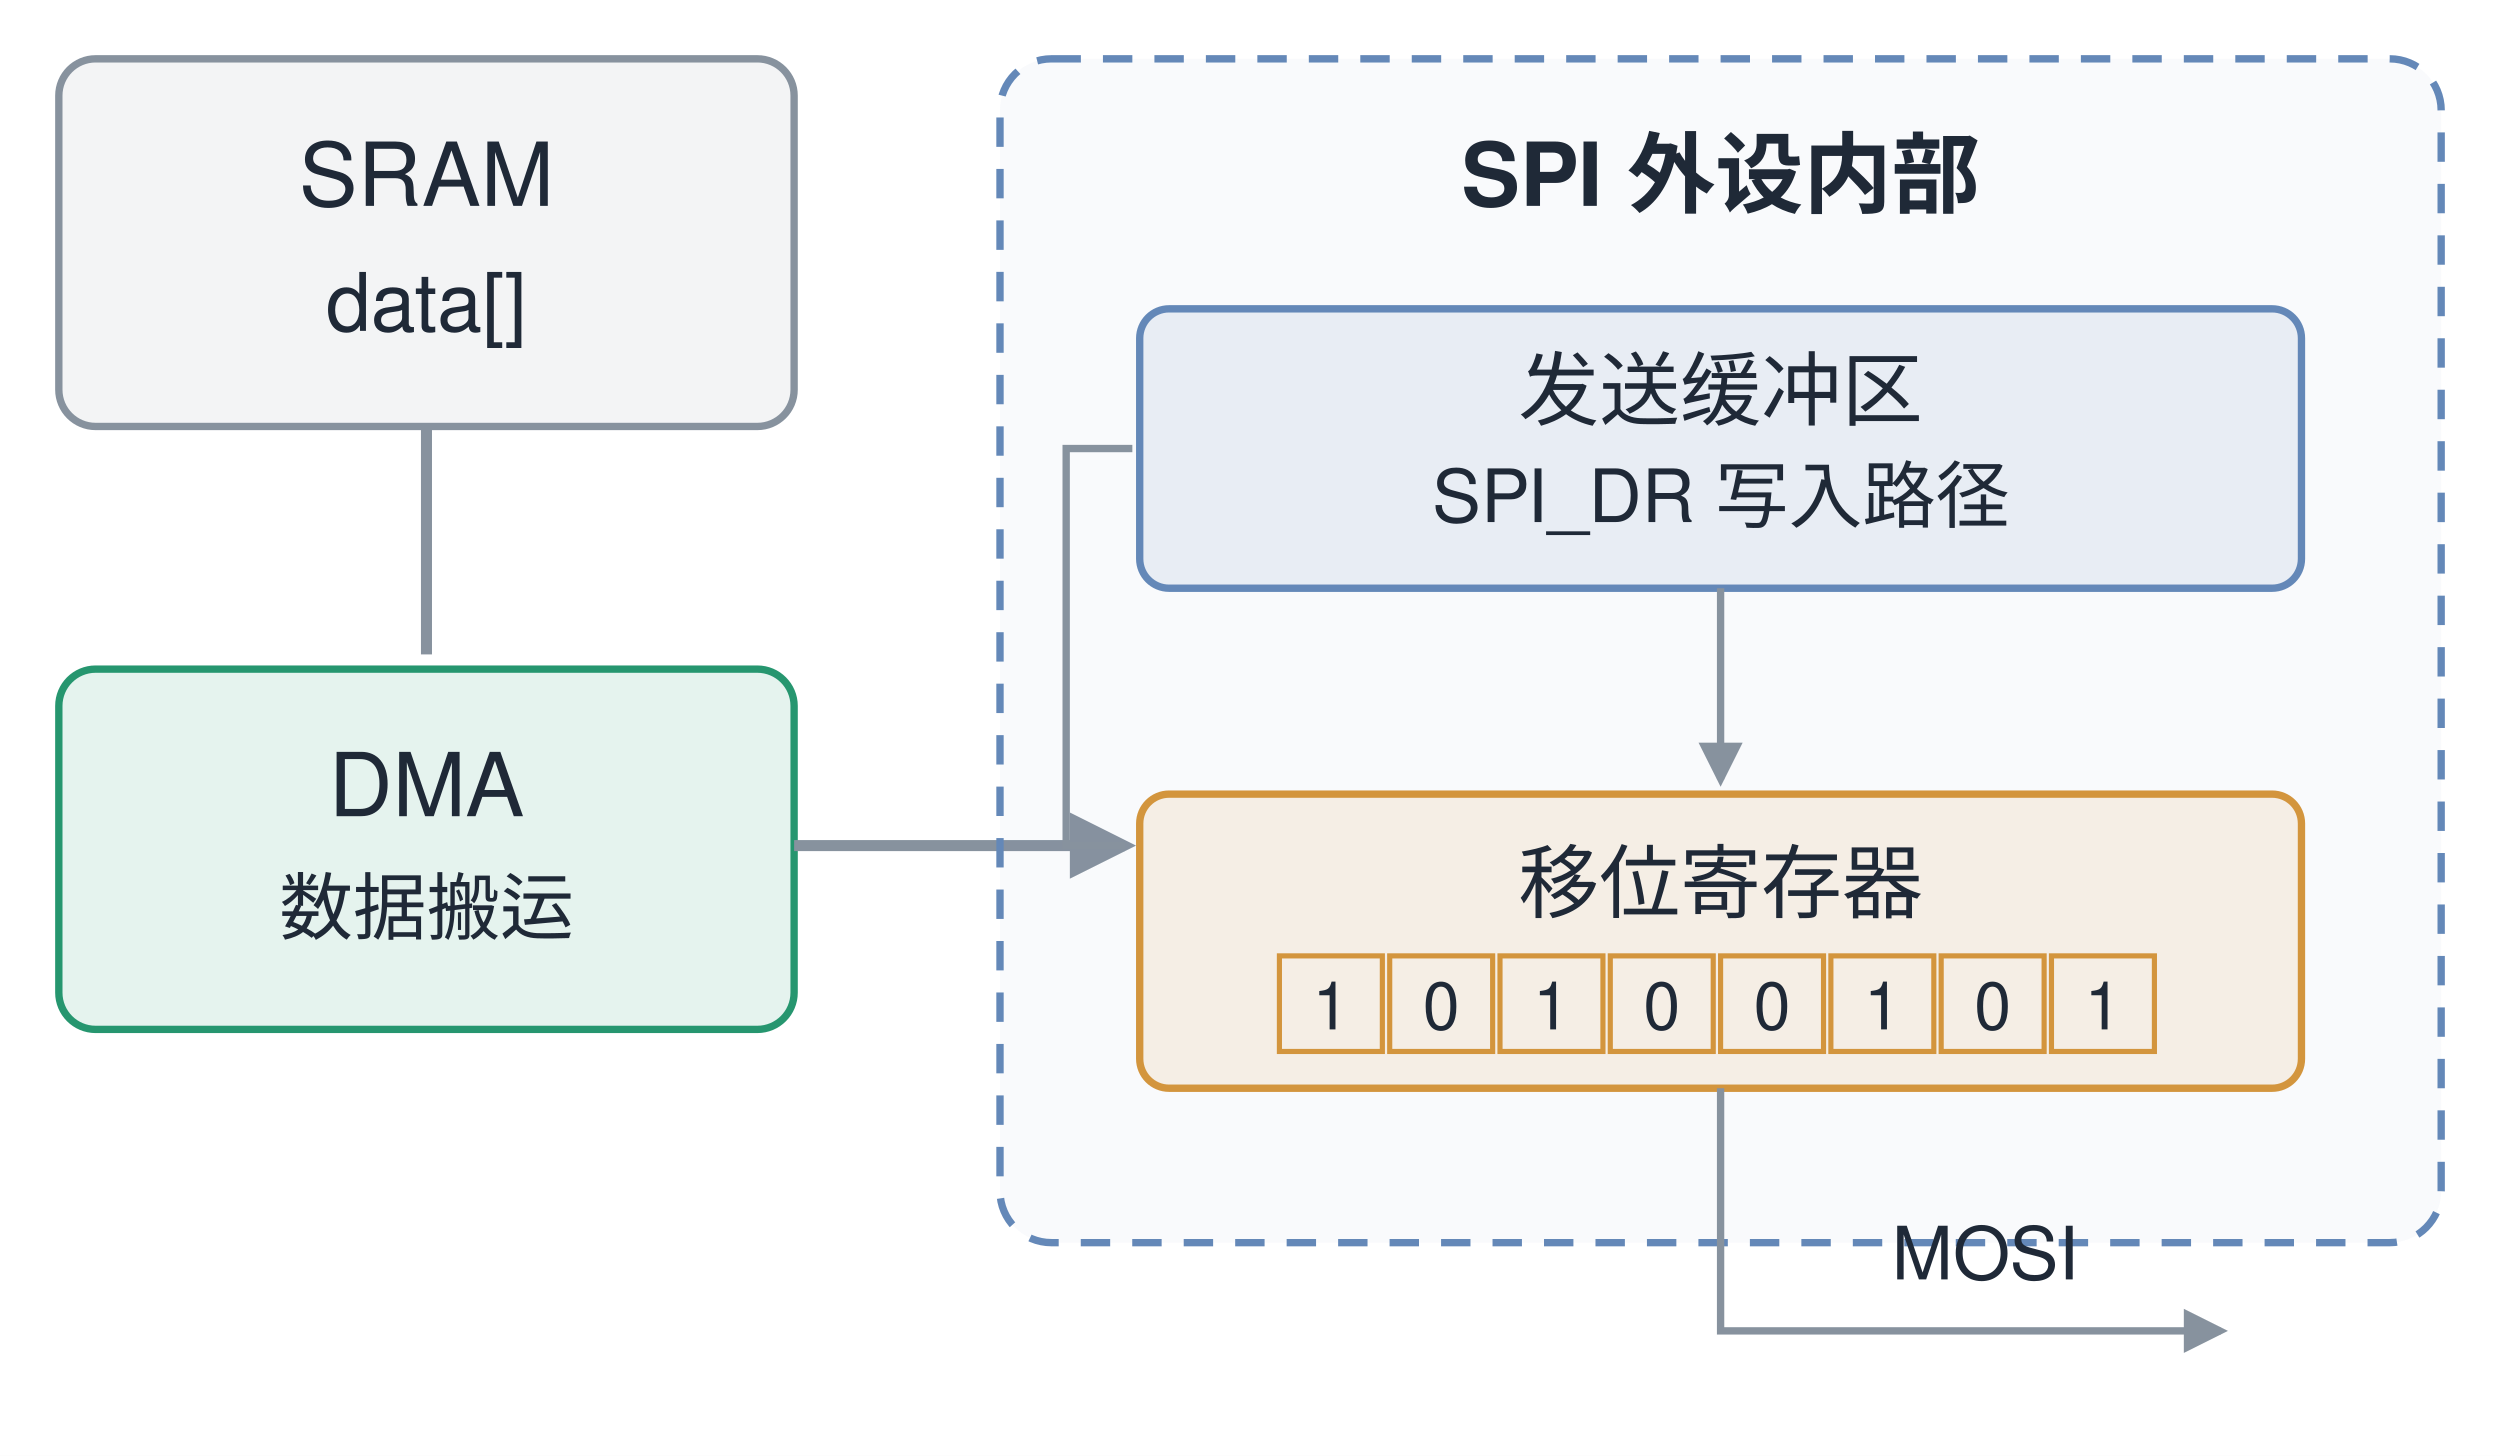
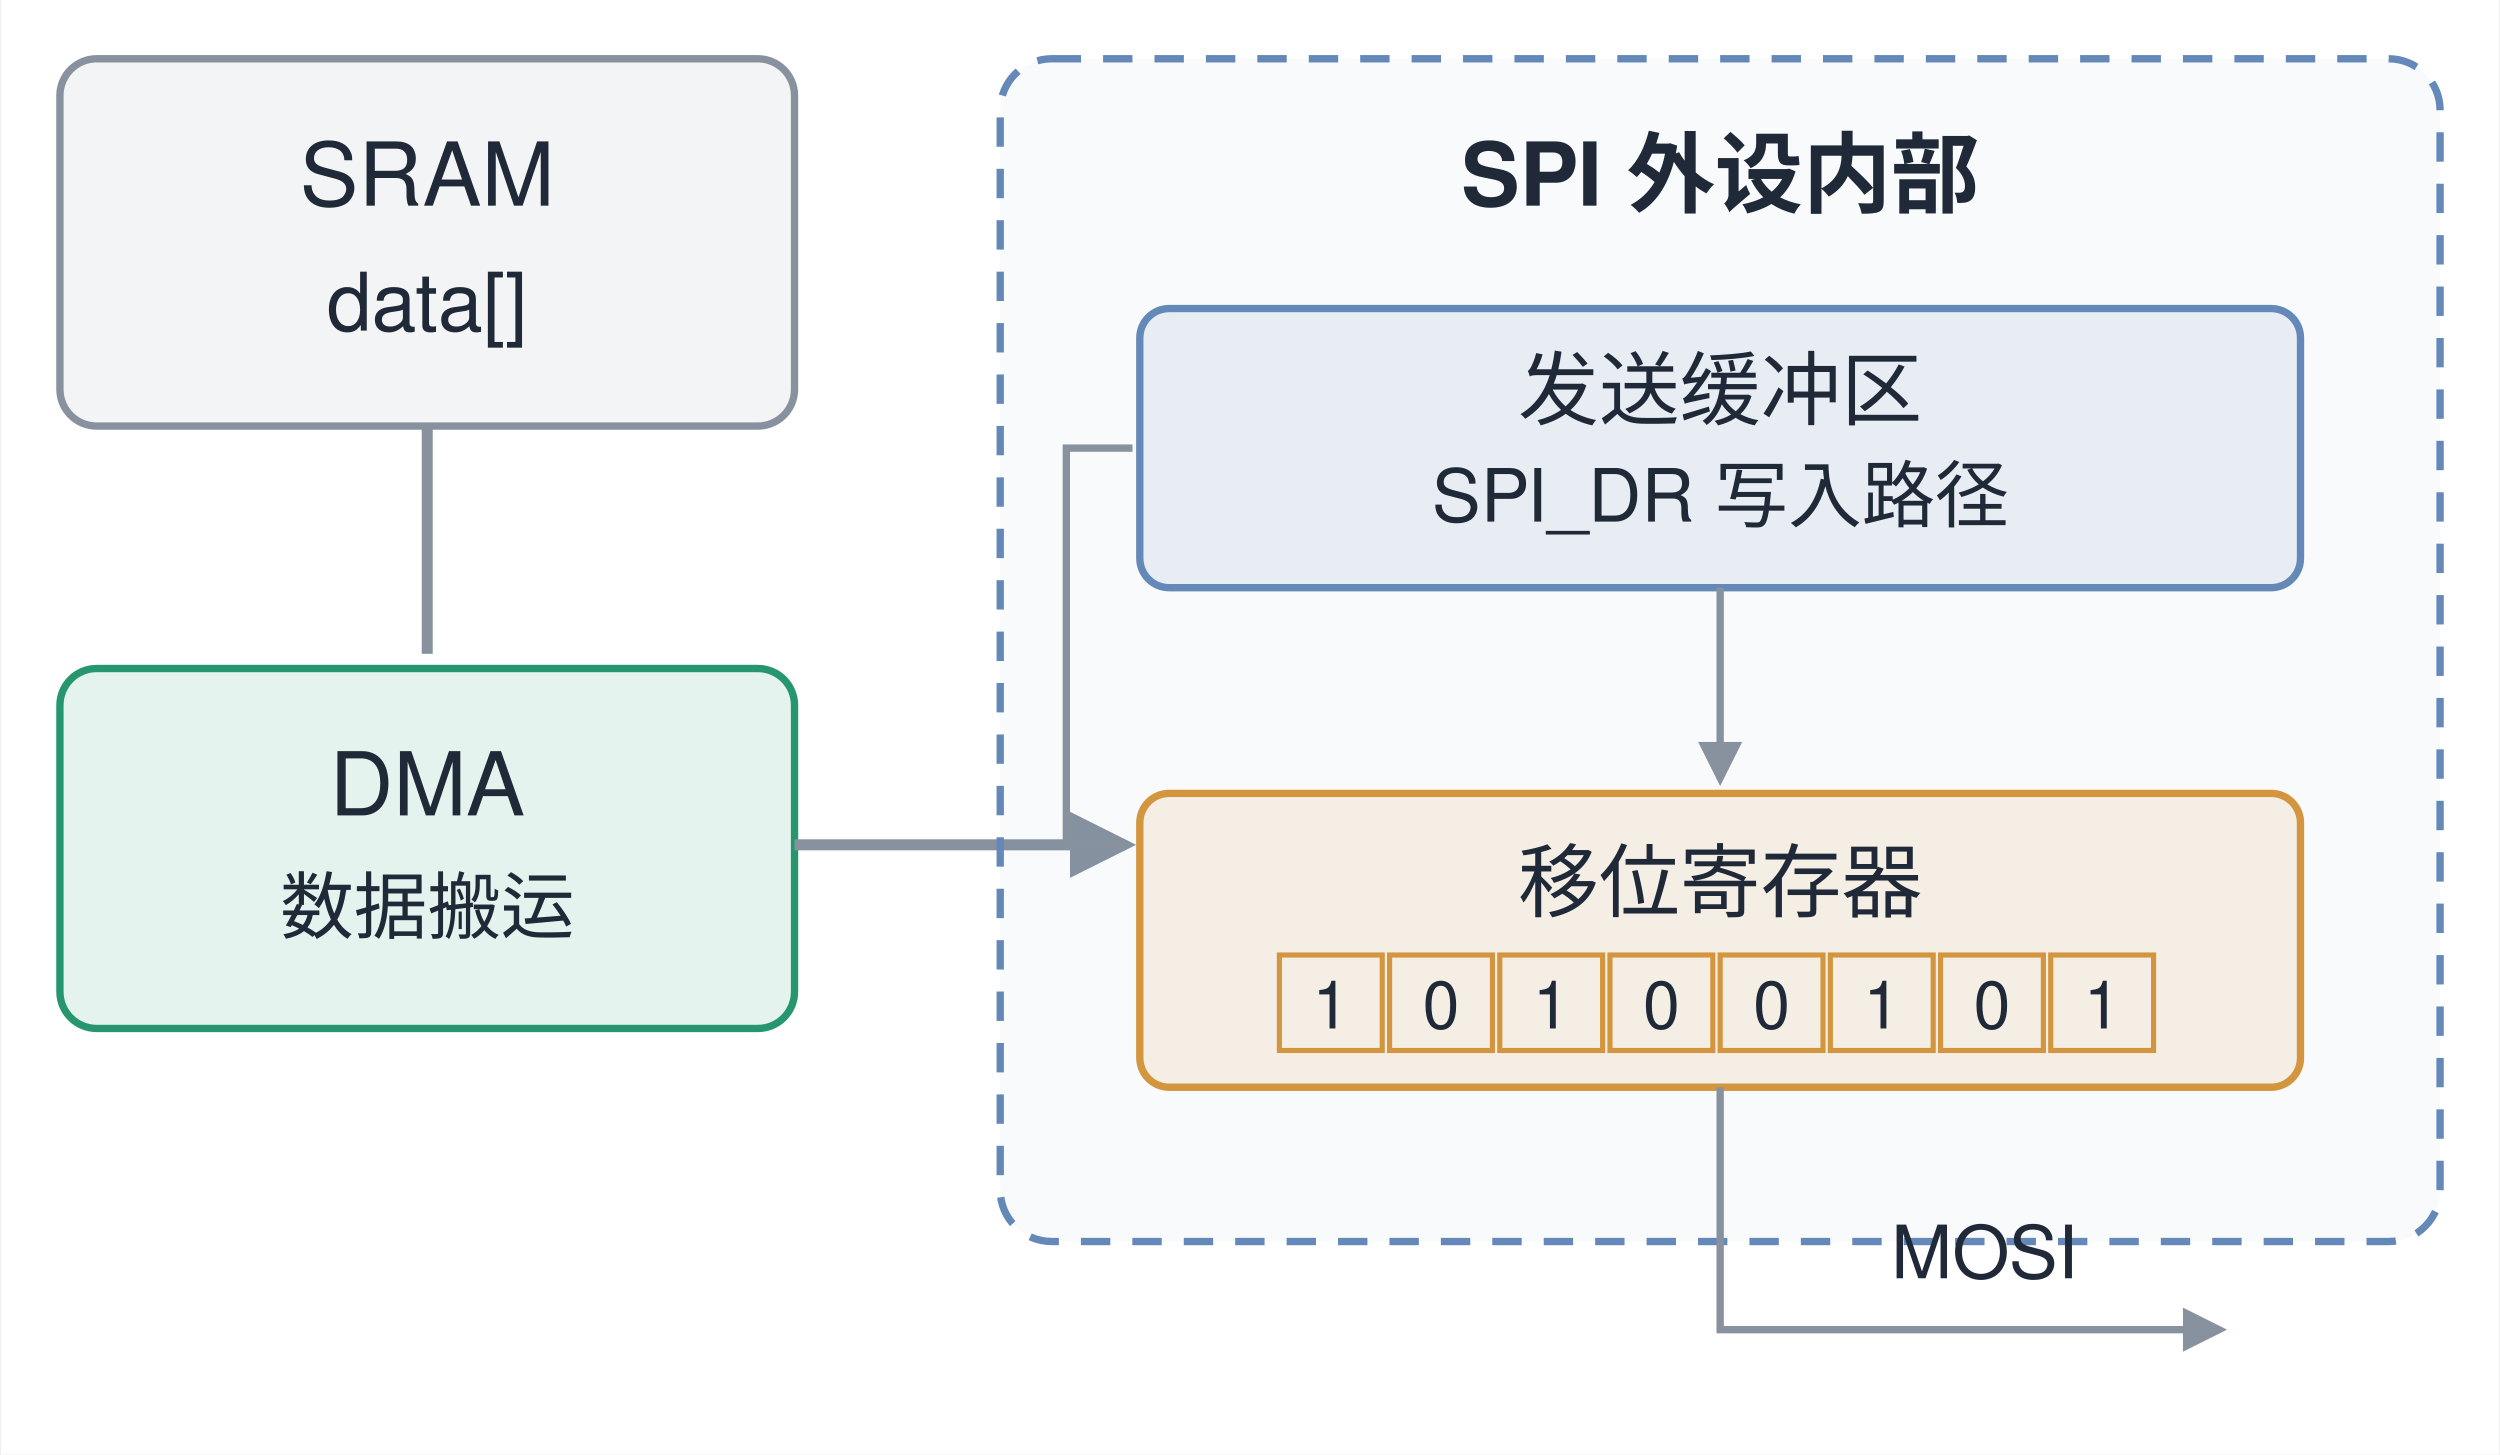
- <svg xmlns="http://www.w3.org/2000/svg" font-family="-apple-system-body, ui-sans-serif, -apple-system, system-ui, &quot;Segoe UI&quot;, Helvetica, &quot;Apple Color Emoji&quot;, Arial, sans-serif, &quot;Segoe UI Emoji&quot;, &quot;Segoe UI Symbol&quot;" font-weight="400" data-d-component="svg" fill="#1f2937" style="color:rgb(13, 13, 13)" viewBox="0 0 340 198" width="340" height="198">
+ <svg xmlns="http://www.w3.org/2000/svg" font-family="-apple-system-body, ui-sans-serif, -apple-system, system-ui, &quot;Segoe UI&quot;, Helvetica, &quot;Apple Color Emoji&quot;, Arial, sans-serif, &quot;Segoe UI Emoji&quot;, &quot;Segoe UI Symbol&quot;" font-weight="400" fill="#1f2937" viewBox="0 0 340 198" width="770" height="448">
  <rect width="100%" height="100%" fill="#ffffff" />
  <defs>
    <marker id="sp6" markerWidth="6" markerHeight="6" refX="5" refY="3" orient="auto">
      <path d="M0 0L6 3L0 6Z" fill="#87929e" />
    </marker>
  </defs>
  <rect x="8" y="8" width="100" height="50" rx="5" fill="#87929e" fill-opacity=".1" stroke="#87929e" />
  <text x="58" y="28" text-anchor="middle" font-size="12" font-weight="500" fill="#1f2937">SRAM</text>
  <text x="58" y="45" text-anchor="middle" font-size="11" fill="#1f2937">data[]</text>
  <rect x="8" y="91" width="100" height="49" rx="5" fill="#26966f" fill-opacity=".12" stroke="#26966f" />
  <text x="58" y="111" font-size="12" text-anchor="middle" font-weight="500" fill="#1f2937">DMA</text>
  <text x="58" y="127" font-size="10" text-anchor="middle" fill="#1f2937">数据搬运</text>
  <path d="M58 58V89M108 115H153" stroke="#87929e" stroke-width="1.5" fill="none" marker-end="url(#sp6)" />
  <rect x="136" y="8" width="196" height="161" rx="7" fill="#6488b8" fill-opacity=".04" stroke="#6488b8" stroke-dasharray="4 3" />
  <text x="234" y="28" text-anchor="middle" font-weight="600" font-size="12" fill="#1f2937">SPI 外设内部</text>
  <rect x="155" y="42" width="158" height="38" rx="4" fill="#6488b8" fill-opacity=".12" stroke="#6488b8" />
  <text x="234" y="57" text-anchor="middle" font-size="11" fill="#1f2937">发送缓冲区</text>
  <text x="234" y="71" text-anchor="middle" font-size="10" fill="#1f2937">SPI_DR 写入路径</text>
  <path d="M153 115H145V61H154M234 80V106" stroke="#87929e" fill="none" marker-end="url(#sp6)" />
  <rect x="155" y="108" width="158" height="40" rx="4" fill="#d3953d" fill-opacity=".12" stroke="#d3953d" />
  <text x="234" y="124" text-anchor="middle" font-size="11" fill="#1f2937">移位寄存器</text>
  <rect x="174" y="130" width="14" height="13" stroke="#d3953d" stroke-width=".7" fill="none" />
  <text x="181" y="140" font-size="9" text-anchor="middle" fill="#1f2937">1</text>
  <rect x="189" y="130" width="14" height="13" stroke="#d3953d" stroke-width=".7" fill="none" />
  <text x="196" y="140" font-size="9" text-anchor="middle" fill="#1f2937">0</text>
  <rect x="204" y="130" width="14" height="13" stroke="#d3953d" stroke-width=".7" fill="none" />
  <text x="211" y="140" font-size="9" text-anchor="middle" fill="#1f2937">1</text>
  <rect x="219" y="130" width="14" height="13" stroke="#d3953d" stroke-width=".7" fill="none" />
  <text x="226" y="140" font-size="9" text-anchor="middle" fill="#1f2937">0</text>
  <rect x="234" y="130" width="14" height="13" stroke="#d3953d" stroke-width=".7" fill="none" />
  <text x="241" y="140" font-size="9" text-anchor="middle" fill="#1f2937">0</text>
  <rect x="249" y="130" width="14" height="13" stroke="#d3953d" stroke-width=".7" fill="none" />
  <text x="256" y="140" font-size="9" text-anchor="middle" fill="#1f2937">1</text>
  <rect x="264" y="130" width="14" height="13" stroke="#d3953d" stroke-width=".7" fill="none" />
  <text x="271" y="140" font-size="9" text-anchor="middle" fill="#1f2937">0</text>
  <rect x="279" y="130" width="14" height="13" stroke="#d3953d" stroke-width=".7" fill="none" />
  <text x="286" y="140" font-size="9" text-anchor="middle" fill="#1f2937">1</text>
  <path d="M234 148V181H302" stroke="#87929e" fill="none" marker-end="url(#sp6)" />
  <text x="270" y="174" font-size="10" text-anchor="middle" fill="#1f2937">MOSI</text>
</svg>
